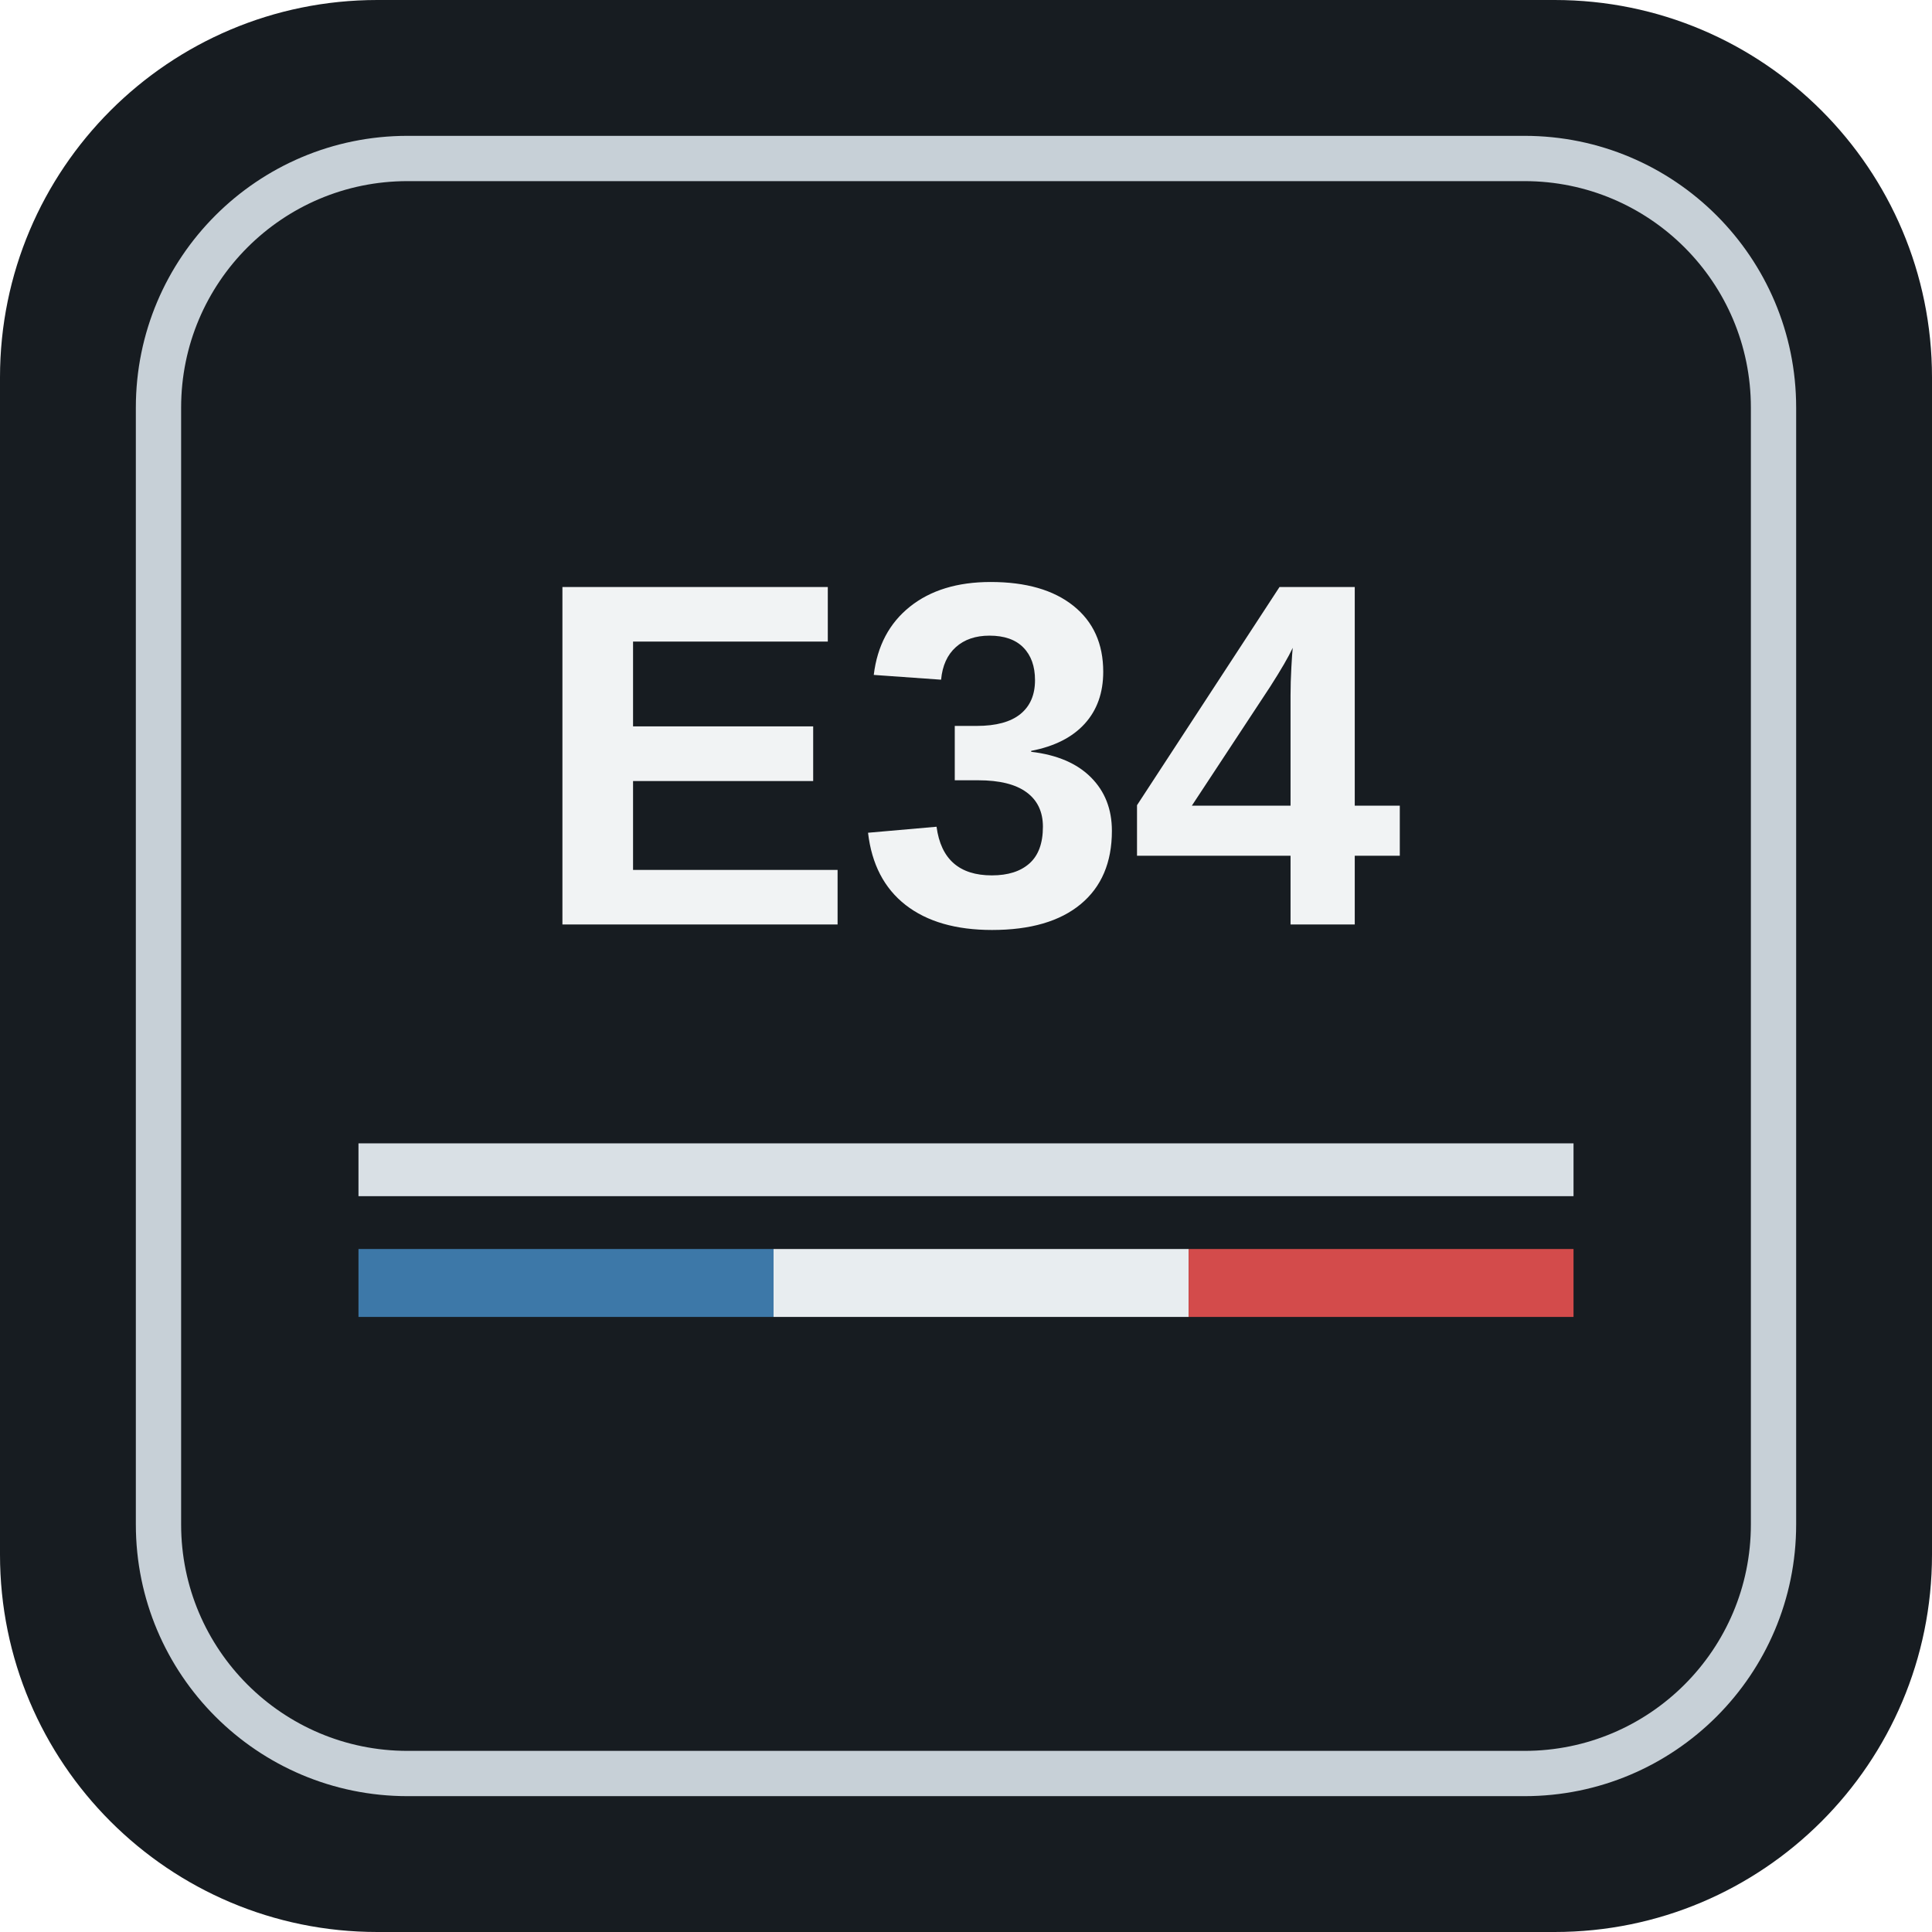
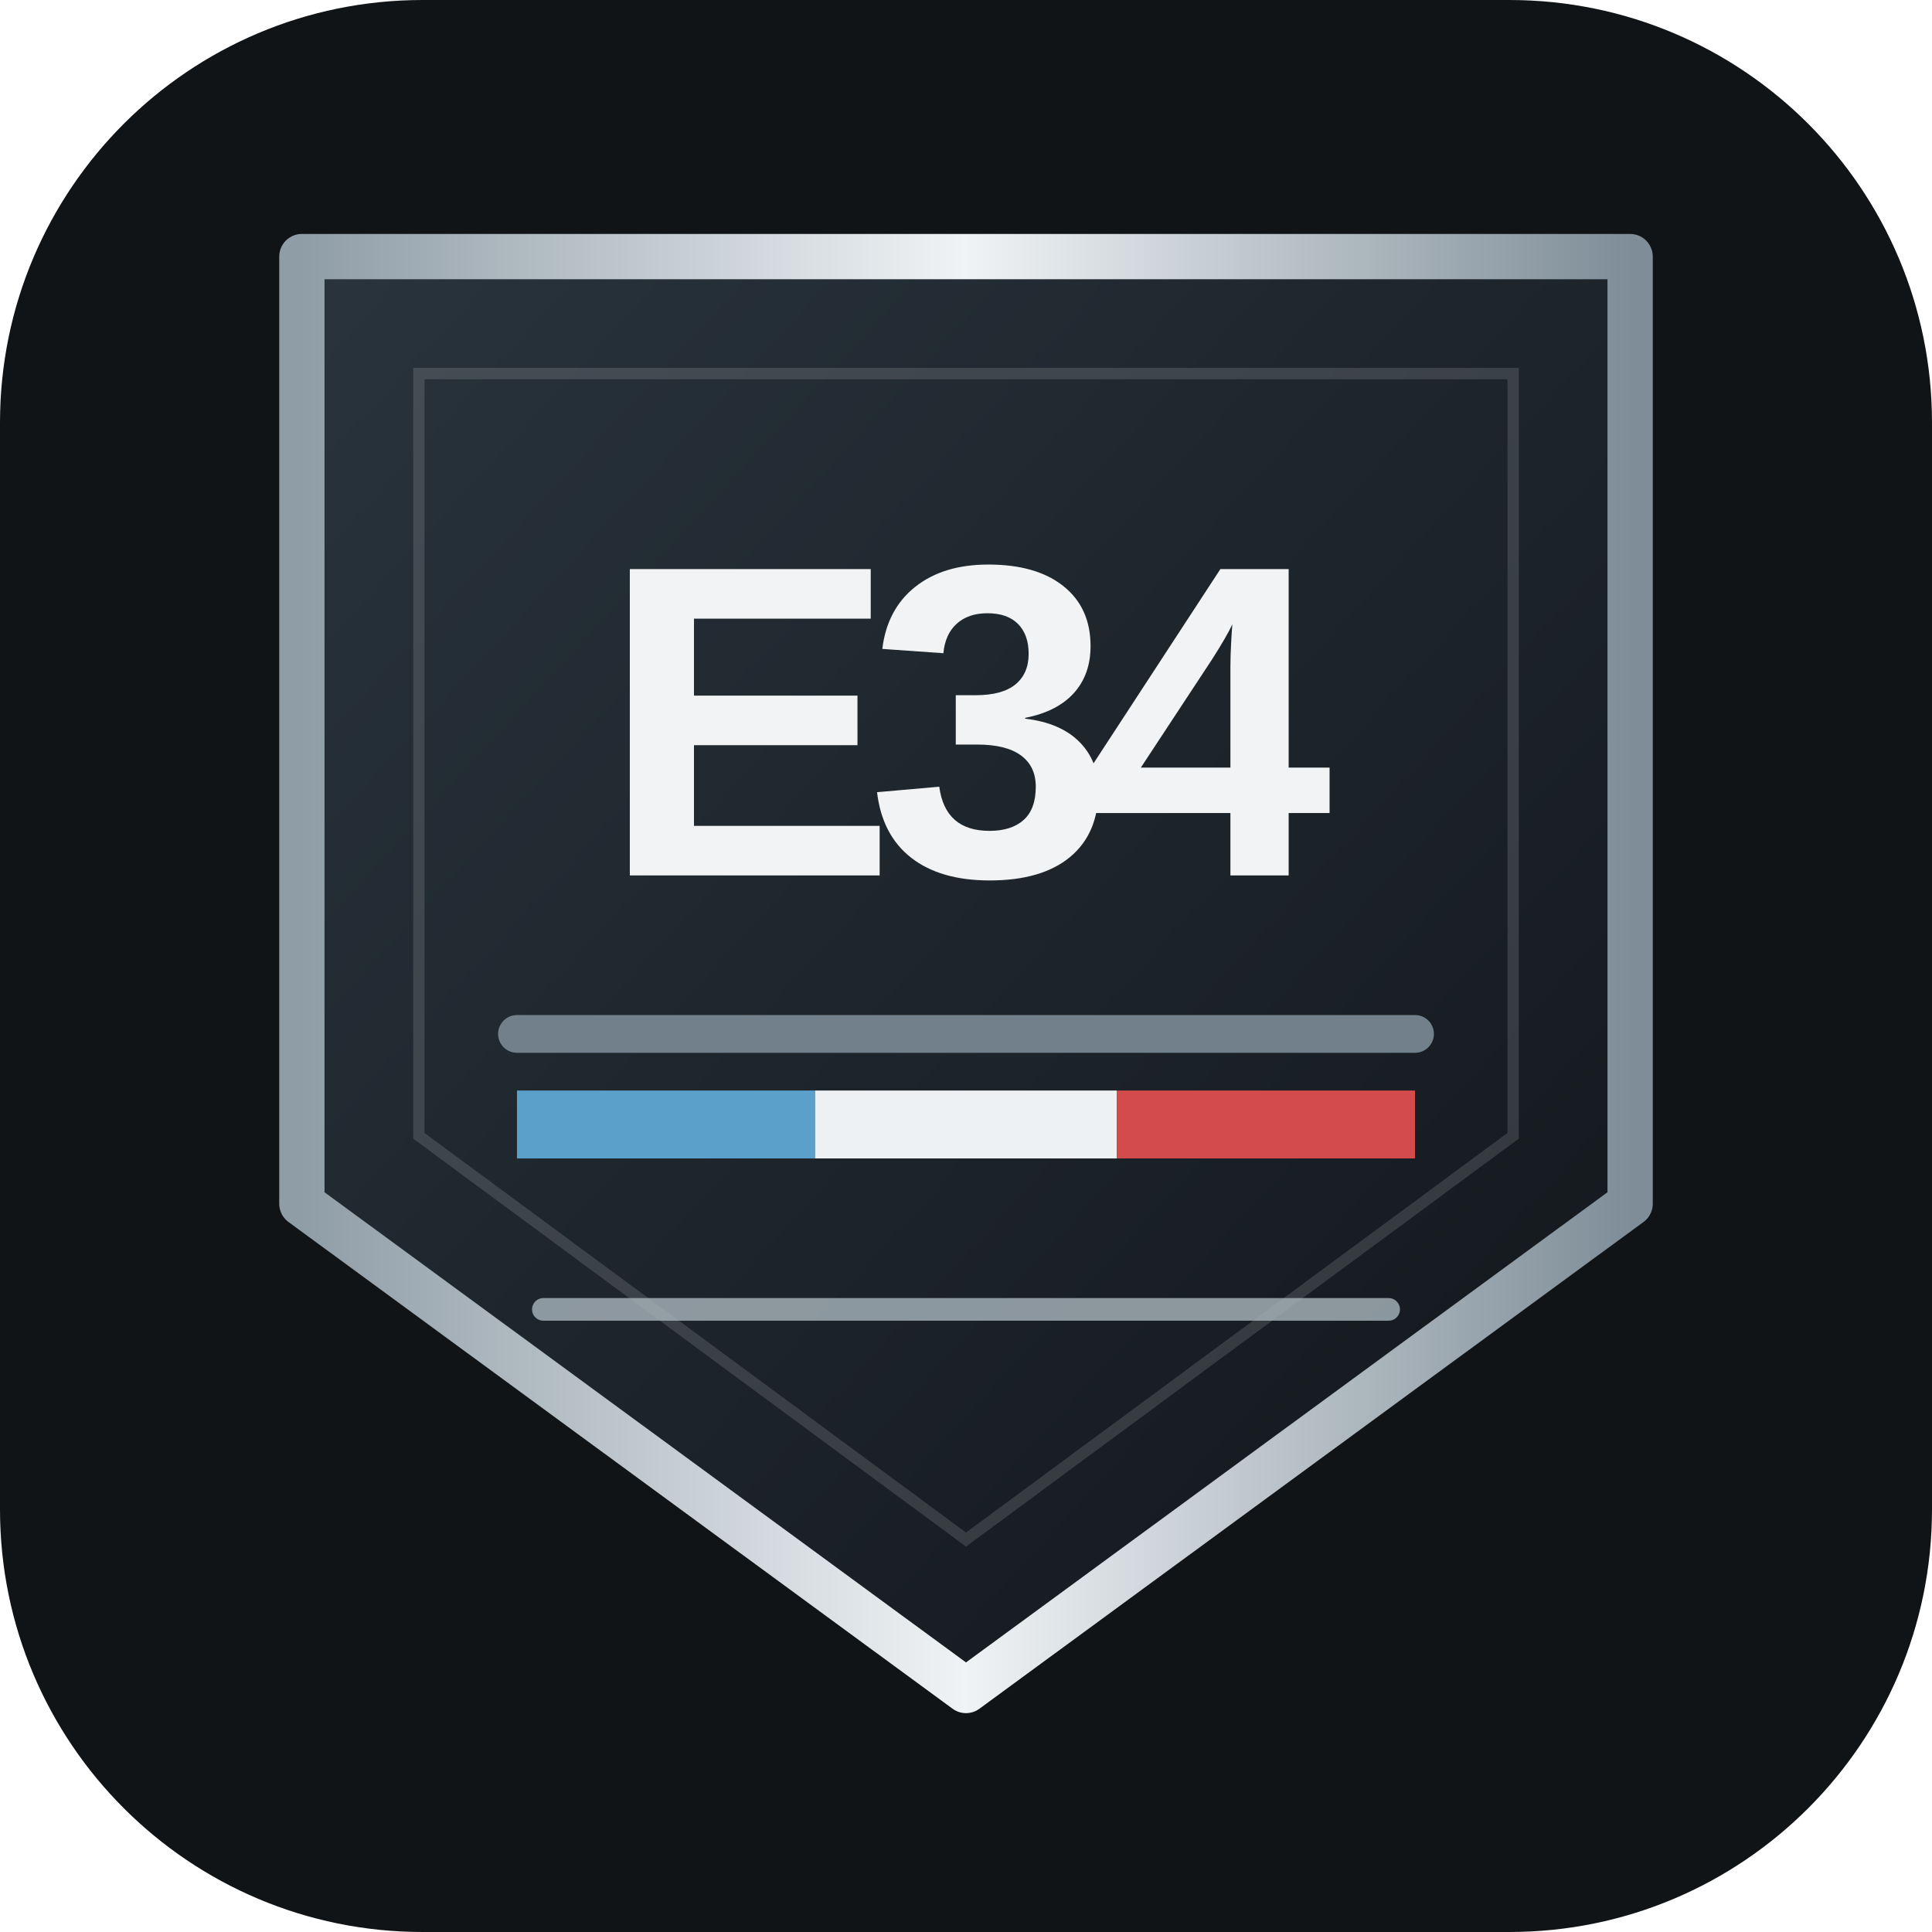
<svg xmlns="http://www.w3.org/2000/svg" viewBox="0 0 512 512">
-   <rect width="512" height="512" rx="100" fill="#171c21" />
-   <rect x="42" y="42" width="428" height="428" rx="66" fill="none" stroke="#c7d0d7" stroke-width="12" />
-   <text x="256" y="245" fill="#f1f3f4" font-family="Arial,sans-serif" font-size="130" font-weight="900" text-anchor="middle">E34</text>
-   <path d="M95 310h322" stroke="#d9e0e5" stroke-width="14" />
-   <path d="M95 340h110" stroke="#3d78a8" stroke-width="18" />
-   <path d="M205 340h110" stroke="#e8edf0" stroke-width="18" />
-   <path d="M315 340h102" stroke="#d34b4b" stroke-width="18" />
+   <defs>
+     <linearGradient id="panel" x1="0" y1="0" x2="1" y2="1">
+       <stop stop-color="#29343d" />
+       <stop offset="1" stop-color="#111519" />
+     </linearGradient>
+     <linearGradient id="metal" x1="0" y1="0" x2="1" y2="0">
+       <stop stop-color="#8f9da7" />
+       <stop offset=".5" stop-color="#f0f3f5" />
+       <stop offset="1" stop-color="#7e8d98" />
+     </linearGradient>
+   </defs>
+   <rect width="512" height="512" rx="112" fill="#111417" />
+   <path d="M80 68h352v251L256 448 80 319z" fill="url(#panel)" stroke="url(#metal)" stroke-width="12" stroke-linejoin="round" />
+   <path d="M111 99h290v202L256 408 111 301z" fill="none" stroke="#ffffff22" stroke-width="3" />
+   <text x="256" y="232" fill="#f1f3f4" font-family="Arial,sans-serif" font-size="118" font-weight="900" text-anchor="middle" letter-spacing="-8">E34</text>
+   <path d="M137 274h238" stroke="#71808b" stroke-width="10" stroke-linecap="round" />
+   <path d="M137 298h79" stroke="#5aa0ca" stroke-width="18" />
+   <path d="M216 298h80" stroke="#edf1f3" stroke-width="18" />
+   <path d="M296 298h79" stroke="#d34b4b" stroke-width="18" />
+   <path d="M144 347h224" stroke="#a9b5bd" stroke-width="6" stroke-linecap="round" opacity=".8" />
</svg>
